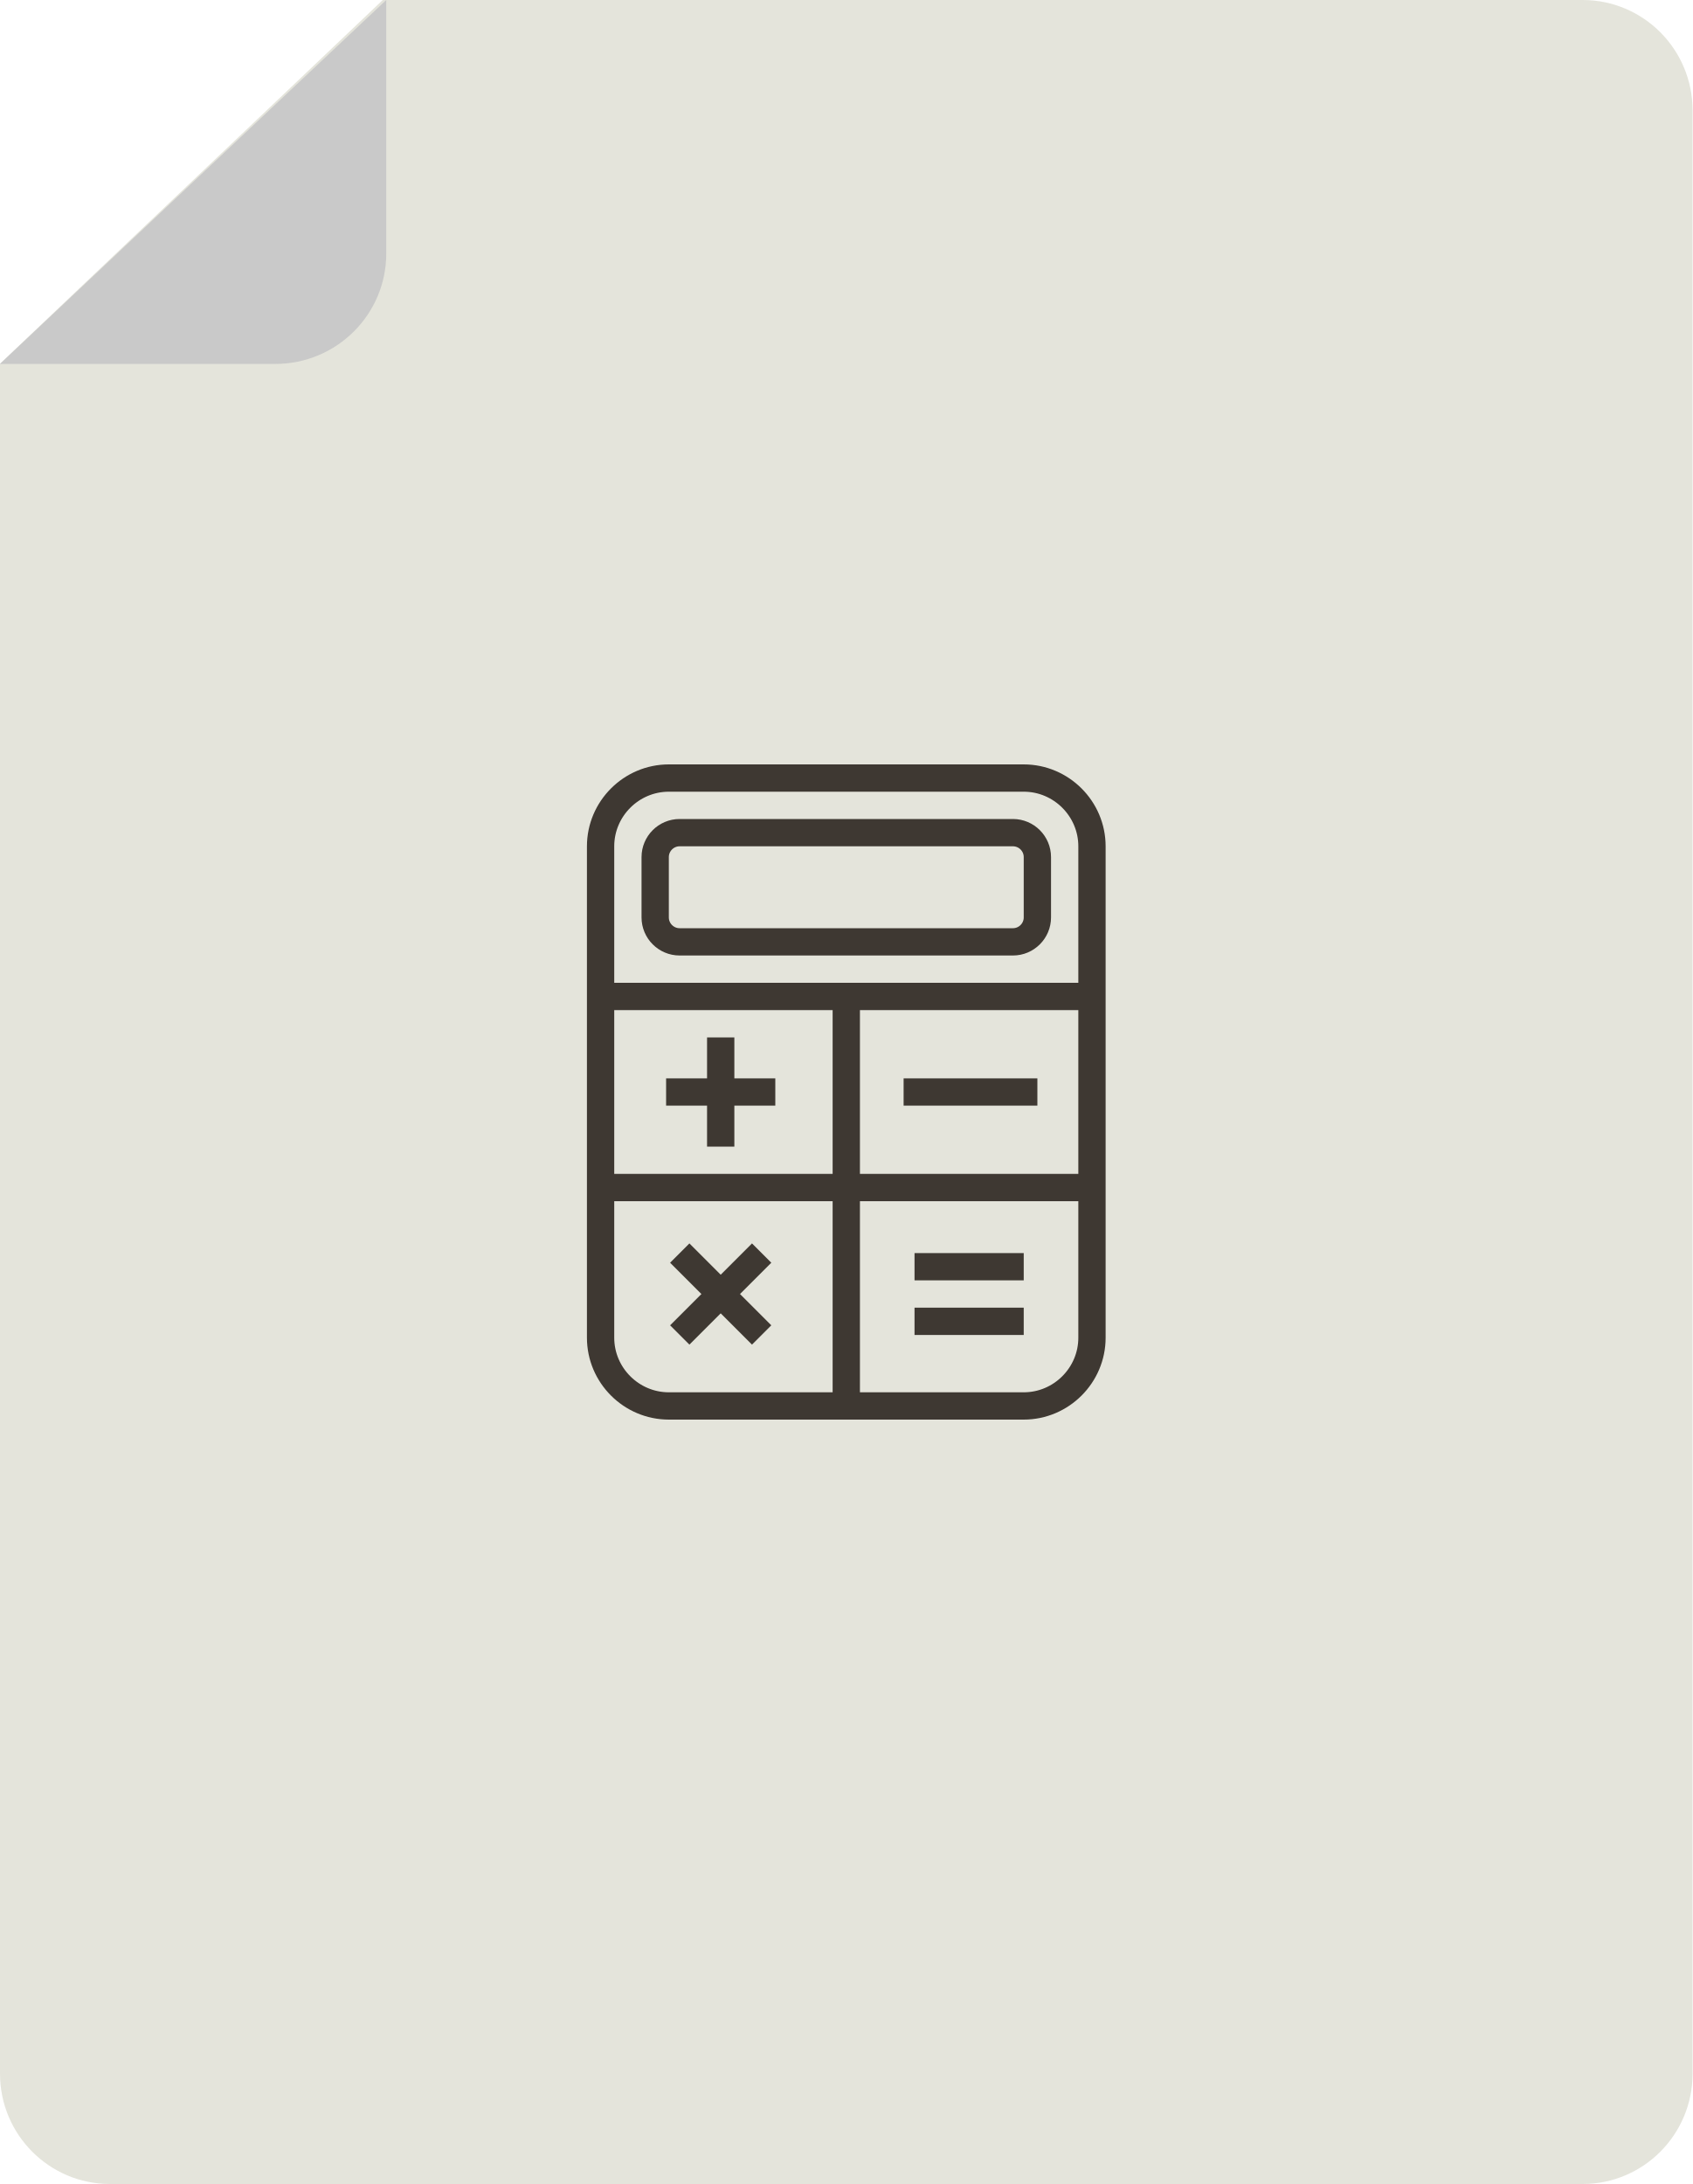
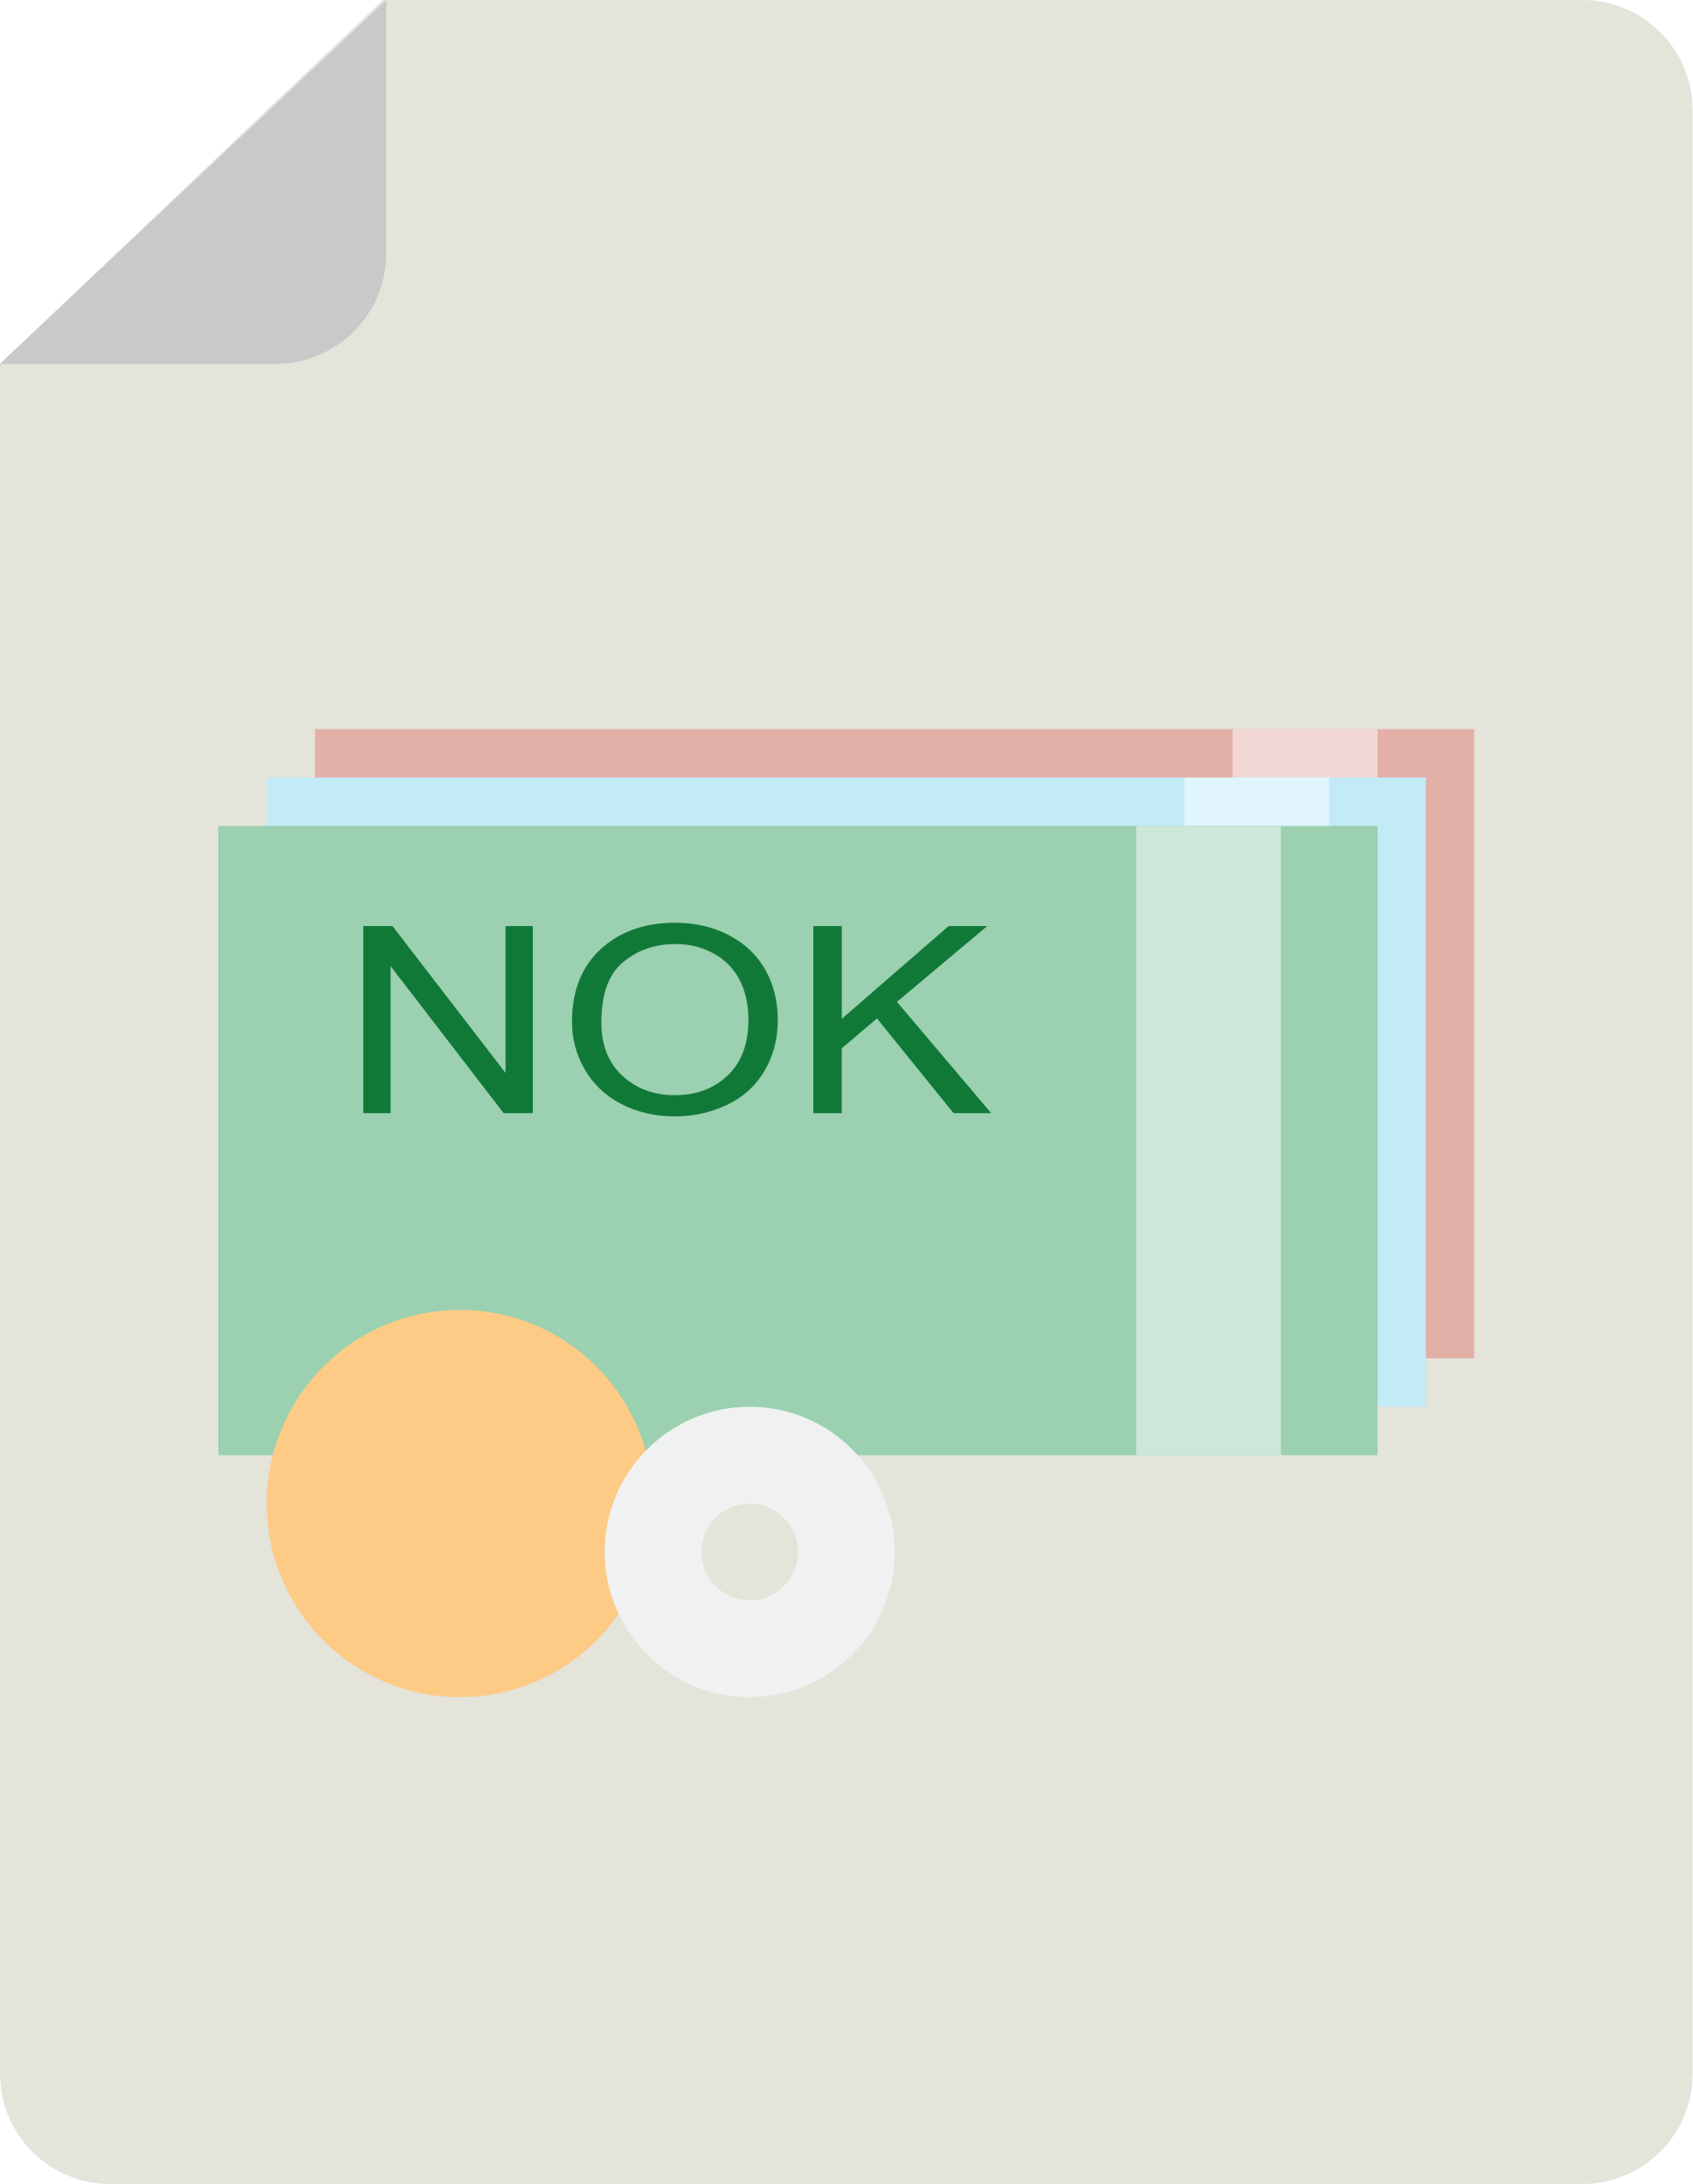
- <svg xmlns="http://www.w3.org/2000/svg" width="62px" height="80px" viewBox="0 0 62 80" version="1.1">
-   <g stroke="none" stroke-width="1" fill="none" fill-rule="evenodd">
-     <path d="M0,13.322 L0,75.957 C0,78.19 1.803,80 4.029,80 L57.973,80 C60.197,80 62,78.19 62,75.957 L62,4.043 C62,1.81 60.197,0 57.973,0 L14.021,0 L0,13.322 Z" fill="#E4E4DB" />
-     <path d="M14.149,0 L14.149,9.285 C14.149,11.52 12.329,13.331 10.083,13.331 L0,13.331 L14.149,0 Z" fill="#C9C9C9" />
-     <g transform="translate(22, 28)" stroke="#3E3832" stroke-linejoin="round">
-       <path d="M18,21 C18,22.375 16.875,23.5 15.5,23.5 L2.5,23.5 C1.125,23.5 0,22.375 0,21 L0,3 C0,1.625 1.125,0.5 2.5,0.5 L15.5,0.5 C16.875,0.5 18,1.625 18,3 L18,21 L18,21 Z" />
-       <path d="M16,5.606 C16,6.098 15.598,6.5 15.105,6.5 L2.894,6.5 C2.402,6.5 2,6.098 2,5.606 L2,3.395 C2,2.902 2.402,2.5 2.894,2.5 L15.105,2.5 C15.598,2.5 16,2.902 16,3.395 L16,5.606 L16,5.606 Z" />
-       <path d="M0,15.5 L18,15.5" />
-       <path d="M0,8.5 L18,8.5" />
-       <path d="M9,8.5 L9,23.5" />
-       <path d="M11.1,12 L16,12" />
-       <path d="M2.9,17.9 L5.9,20.9" />
-       <path d="M2.9,20.9 L5.9,17.9" />
-       <path d="M11.5,20.4 L15.5,20.4" />
-       <path d="M11.5,18.4 L15.5,18.4" />
-       <path d="M2.4,12 L6.4,12" />
-       <path d="M4.4,10 L4.4,14" />
+ <svg xmlns="http://www.w3.org/2000/svg" width="62" height="80" viewBox="0 0 62 80">
+   <g fill="none" fill-rule="evenodd">
+     <path fill="#E4E4DB" d="M0 13.322v62.635A4.036 4.036 0 0 0 4.029 80h53.944A4.035 4.035 0 0 0 62 75.957V4.043A4.035 4.035 0 0 0 57.973 0H14.021L0 13.322z" />
+     <path fill="#C9C9C9" d="M14.149 0v9.285c0 2.235-1.82 4.046-4.066 4.046H0L14.149 0z" />
+     <g transform="translate(8 20)">
+       <path fill="#E3B0A8" d="M3.538 6.708H46v23.048H3.538z" />
+       <path fill="#F1D8D4" d="M37.153 6.708h5.308v23.048h-5.308z" />
+       <path fill="#C2EAF7" d="M1.77 8.481H44.23V31.53H1.77z" />
+       <path fill="#E0F5FB" d="M35.384 8.481h5.308V31.53h-5.308z" />
+       <path fill="#9BD0B0" d="M0 10.254h42.462v23.048H0z" />
+       <path fill="#CDE7D8" d="M33.615 10.254h5.308v23.048h-5.308z" />
+       <path fill="#117938" d="M5.308 20.775v-6.853h1.07l4.14 5.38v-5.38h1v6.853h-1.07l-4.14-5.386v5.386h-1zm7.645-3.338c0-1.138.351-2.028 1.054-2.672.702-.643 1.609-.965 2.72-.965.728 0 1.384.151 1.968.453.584.303 1.03.724 1.336 1.265.306.54.46 1.154.46 1.84 0 .695-.162 1.316-.484 1.865-.323.548-.78.964-1.371 1.246a4.389 4.389 0 0 1-1.914.423c-.742 0-1.405-.156-1.99-.468a3.205 3.205 0 0 1-1.328-1.276 3.457 3.457 0 0 1-.451-1.711zm1.075.014c0 .826.255 1.476.766 1.952.511.475 1.152.713 1.922.713.785 0 1.431-.24 1.938-.72.508-.48.761-1.161.761-2.043 0-.558-.108-1.045-.325-1.461a2.29 2.29 0 0 0-.952-.968 2.874 2.874 0 0 0-1.406-.343c-.738 0-1.373.22-1.905.661-.533.441-.799 1.177-.799 2.209zm7.764 3.324v-6.853h1.043v3.398l3.914-3.398h1.414l-3.307 2.776 3.452 4.077H26.93l-2.806-3.469-1.29 1.094v2.375h-1.043z" />
+       <ellipse cx="8.846" cy="35.075" fill="#FECB86" fill-rule="nonzero" rx="7.077" ry="7.092" />
+       <path fill="#F0F2F2" fill-rule="nonzero" d="M19.462 42.167a5.313 5.313 0 0 1-5.308-5.32 5.313 5.313 0 0 1 5.308-5.318 5.313 5.313 0 0 1 5.307 5.319 5.313 5.313 0 0 1-5.307 5.319zm0-3.546c.977 0 1.769-.794 1.769-1.773 0-.98-.792-1.773-1.77-1.773-.977 0-1.769.794-1.769 1.773 0 .98.792 1.773 1.77 1.773z" />
    </g>
  </g>
</svg>
